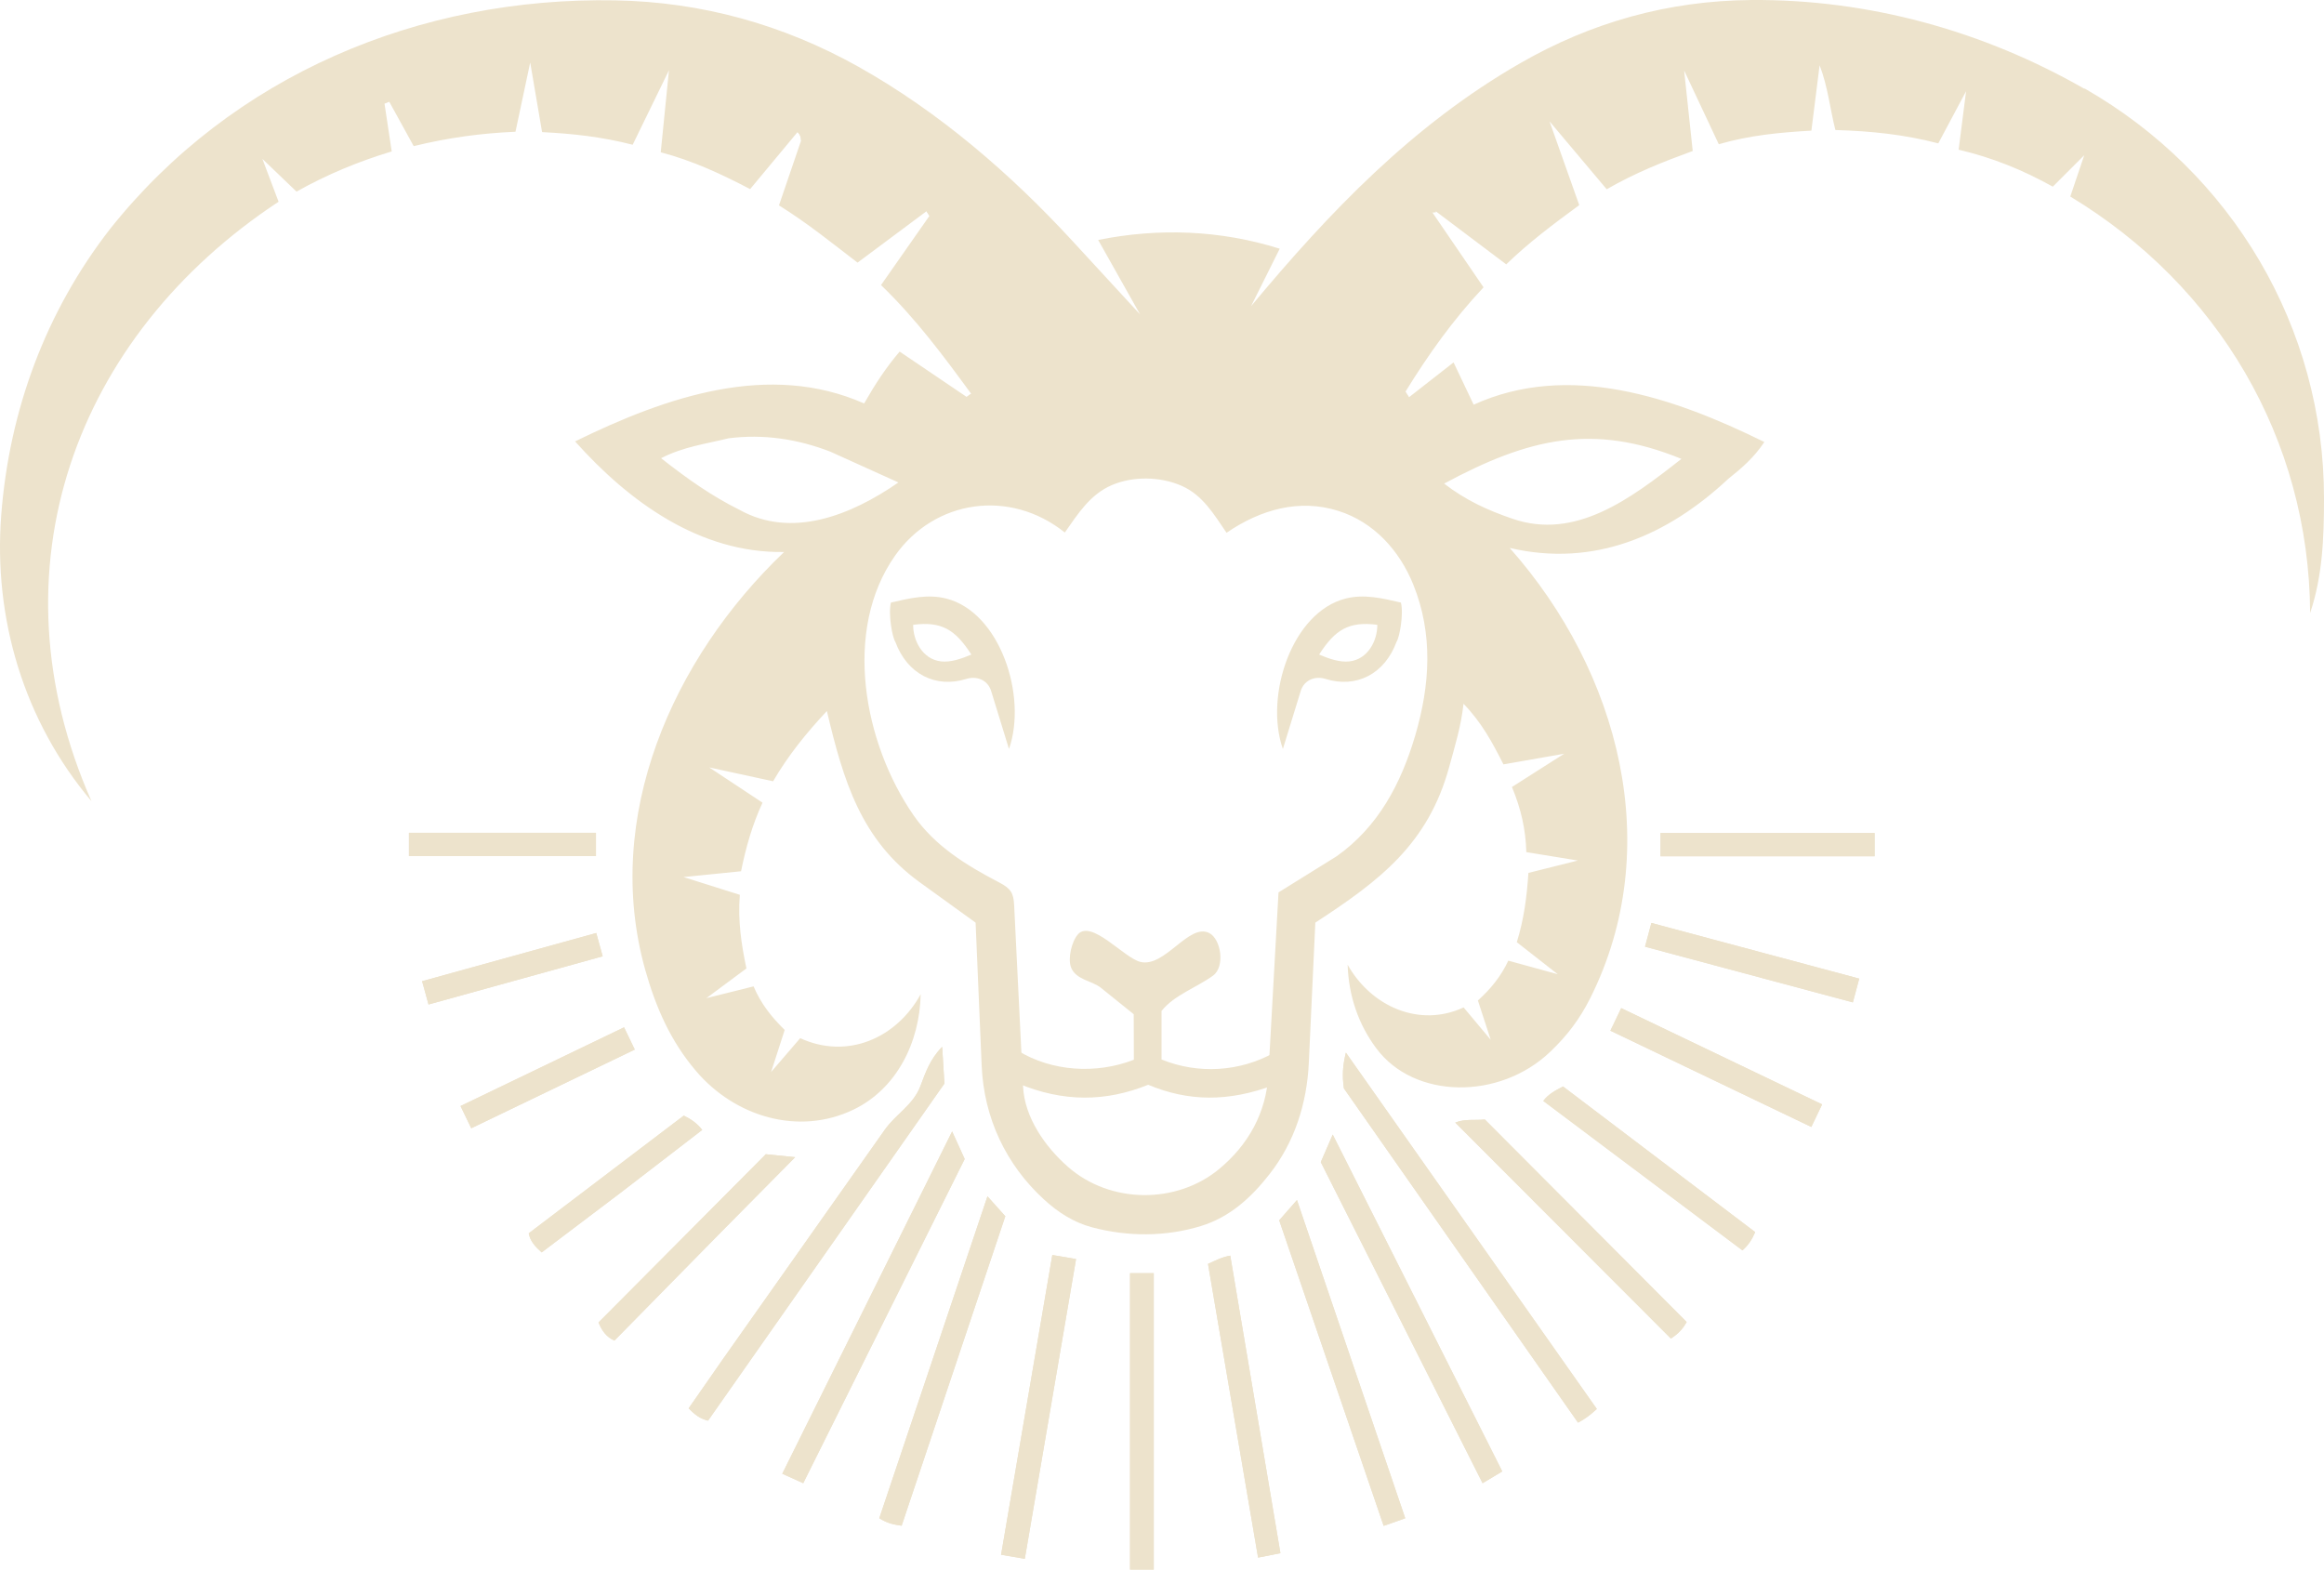
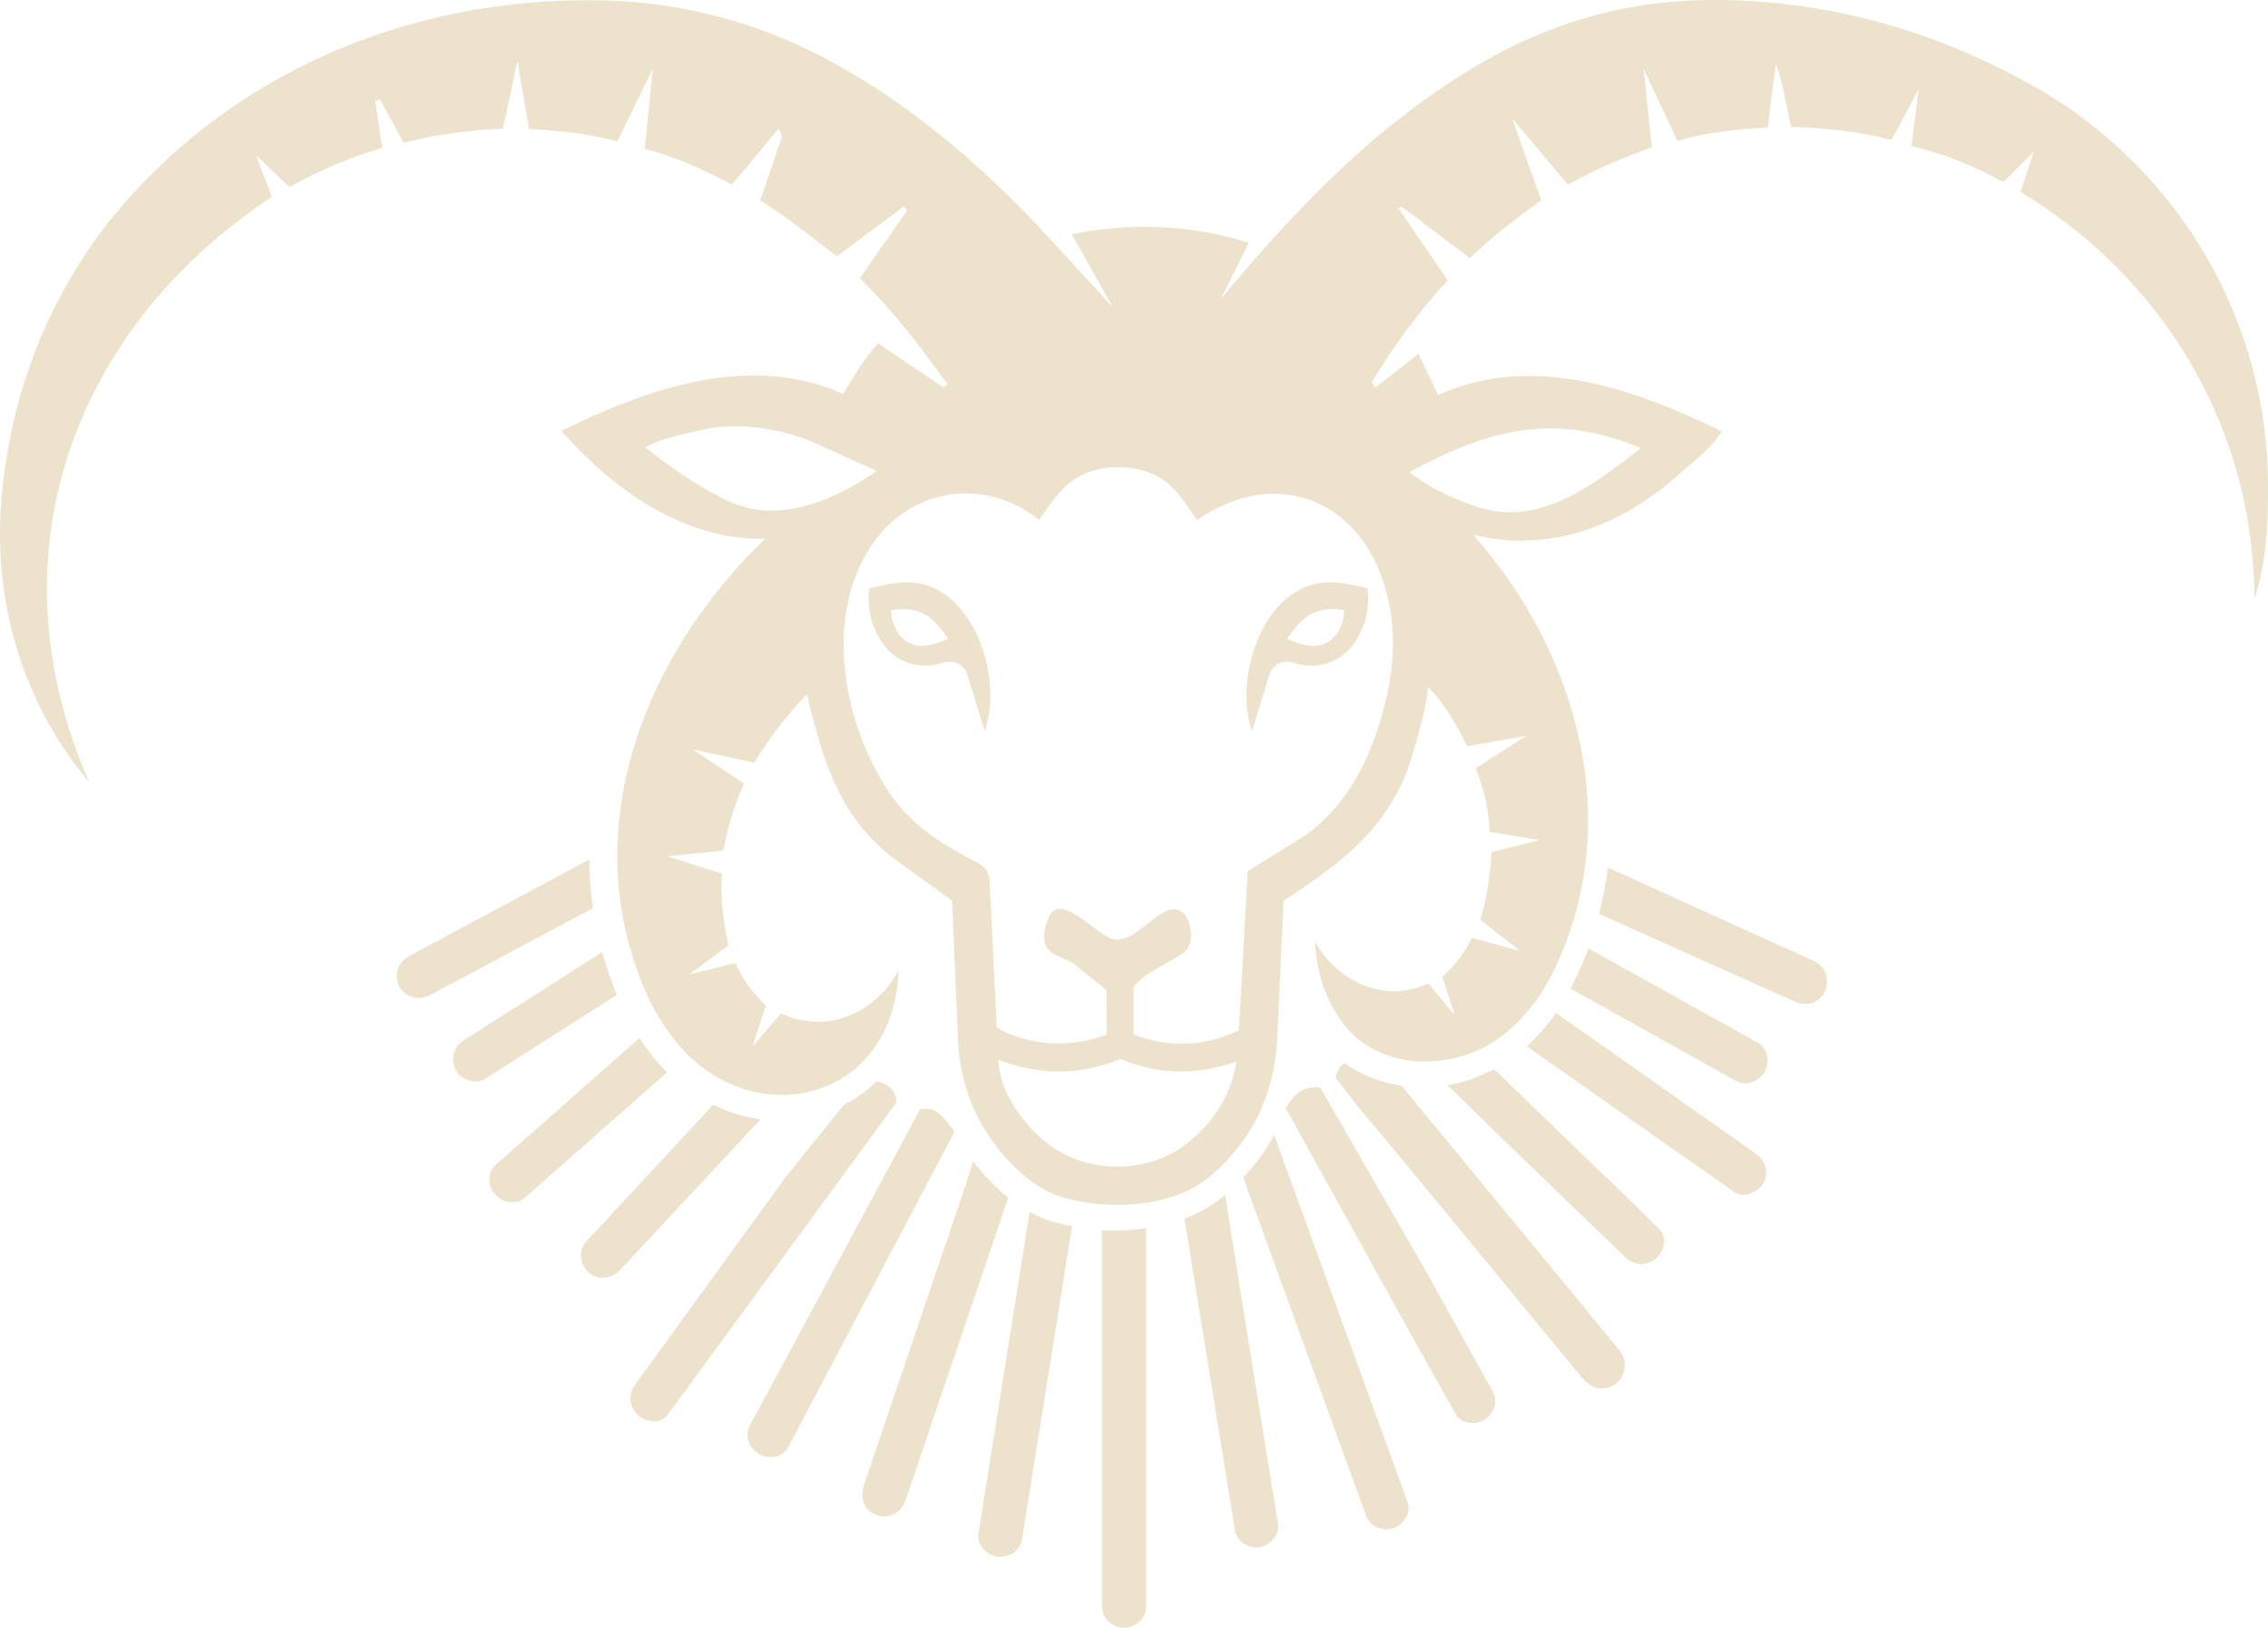
- <svg xmlns="http://www.w3.org/2000/svg" viewBox="0 0 2683.01 1812.16">
+ <svg xmlns="http://www.w3.org/2000/svg" viewBox="0 0 2683 1925.1">
  <g fill="#EDE3CC">
-     <defs>
-     
-   </defs>
-     <path d="M2406.41,102.52C2289.41,35.52,2157.01-1.08,2021.61.02c-96.1.8-184.8,25.9-266.8,73.1-124.1,71.4-219.6,171.2-310.5,280.4l33.1-66.37c-68.9-21.7-140.4-24.1-209.6-10.1l48.4,85.97-77.8-84.5c-72-78.2-154.4-149.3-247.4-201.5C904.11,28.42,810.21,2.22,710.31.42,484.51-3.78,268.41,86.52,127.01,264.42,52.81,359.92,10.71,473.72,1.41,594.72c-9.1,118.7,25.7,237.3,104.2,330.3C-12.59,657.72,86.21,388.22,321.61,232.92l-18.7-49.5,39.4,37.8c35.9-20.1,71.4-34.7,109.9-46.4l-8.3-55.2c1-2.8,2.8-3.5,5.4-2.3l28.3,51.4c40.5-9.9,78-14.9,117.5-16.6l17-80,13.7,80.4c35.4,1.8,68.8,5.4,104.6,14.6l41.9-86-9.5,94.7c37.6,9.9,70.2,25.3,103.2,42.5l54.8-65.9c4.3-.6,5.6,2.7,4,10l-25.5,74.7c33.5,20.9,61.2,43.5,90.7,66.1l79.7-59.4c3.3-1.3,4.5.5,3.4,5.3l-56,80c40.6,39.2,72.3,82.1,104,125.4,1,3.2-.7,4.4-5.2,3.7l-77.3-52.3c-15.7,18.4-28,37.2-41,59.9-109.4-48.4-227.5-8.3-333.7,43.8,61.8,69.2,143.7,129.3,241.3,127.7-129.1,123.2-209.6,306.1-160.4,482.1,12.3,43.8,29.4,82.7,58.8,117.2,44.6,52.4,118,75.1,181.7,44.5,49.7-23.9,76.5-77.4,77.6-133.2-27.9,50.7-84.5,75.7-139.1,50.7l-33.6,39.1,15.7-48.6c-14.9-14.6-27.5-30.2-35.9-50.3l-54.5,13.6,46.2-34.3c-5.8-27.9-10-54.7-7.6-85l-65-20.5,66.4-6.7c5.7-27.8,12.9-53.4,24.8-79.2l-61.5-40.7,73.7,16c17.6-30.1,38.2-55.5,62.1-81.1,19,80.3,39.3,148.6,107.2,197.7l64.5,46.6,7,165.1c2.6,60.4,28,114.2,71.9,154.5,15.9,14.6,34.1,26.5,55.6,32.2,41.2,10.9,84.8,11,125.6-1.5,33.2-10.1,58-32.8,79-59.6,28.9-36.8,43.4-81.4,45.6-129l7.5-161.7c74.6-48.6,130.3-90.9,154.6-179.9,6.6-24.2,13.6-46.4,16.5-72.8,21.1,21.9,33.1,44.4,46.1,70l70.1-12.3-60.3,38.4c10.4,25.1,15.9,48.8,16.6,75.2l59.5,9.7-57.1,14.3c-1.8,27.8-5.2,53.7-13.4,80l47.3,37-57.1-15.7c-8.5,18.2-20.3,32.6-35.1,46l14.8,45.4-31.3-37.4c-51,23.7-106.7-1-133.9-49.3,1.2,36.4,12.6,69,33,96.4,43.8,59.1,142.2,60,200.7,4.3,19.5-18.5,34.2-37.8,46.4-62.1,86.9-173.6,34-376.5-93-519.8,98,22.9,182.7-14.7,252.4-79.8,15.4-12.3,29.5-24.3,41.6-42.5-105.9-52.2-226.1-92.9-335.6-43.1l-23.2-48.8-51.3,40.1c-3,.8-4.4-1.4-4.1-6.5,26.3-42.7,54.5-82.4,90-120.3l-59.3-86.8c-2.5-3.1-.9-3.2,4.8-.5l80.7,60.8c26-25.2,53.9-46.1,84.3-68.4l-34.3-96.7,66,78.4c32.9-19,65.1-31.7,99.3-44.2l-9.9-92.9,40,85.1c35.7-10.4,70.5-13.6,106.9-15.7l9.5-75.5c9.8,25.7,11.9,49.9,18.2,74.8,41.2,1.2,79.3,5.1,118.8,15.4l32.1-60.2-8.6,67.5c39,9.2,73.7,23.2,108.7,42.7l36.3-36.3-16.1,47.7c170.2,102.7,275.7,279.5,276.9,480.8,14.3-42.7,16-86.3,16-132.4.1-197.2-106-375.7-276.4-473.2l-.2.4h0ZM853.91,588.72c-31.6-15.7-59.3-35-90.7-59.7,25.5-13.2,51.6-16.5,78-23,40.3-5.1,79.4.8,117.3,15.4l78.7,35.6c-55,38.1-123.2,65.1-183.3,31.7h0ZM1941.11,529.82c-59.1,46.5-122.4,93.9-194.7,69.2-28.9-9.9-54.1-21.3-79.2-40.7,97.7-52.5,172-70.2,274-28.5h-.1ZM1631.61,674.92c23.1,57.3,19.4,115.9,2.2,174.4-16.4,55.5-42.6,105.2-90.7,139.3l-67.1,41.7-11.7,210.2c-2.4,43.8-22.9,81.1-57,109.3-49,40.5-125.4,40.3-174.3-2.6-26.4-23.1-50.2-57.1-51.9-92.7l-10.3-209.5c-.7-13.6-3.5-19-17.1-26.1-38.2-19.9-74.4-42.1-99-77.6-57.7-83.4-82.1-213.8-21.3-299.9,45.6-64.6,132.5-77.4,195.9-26.6,15.3-21.8,29.3-44,54.2-54.7,24.6-10.6,56.3-10,80.7.8,24.1,10.6,37.1,32.6,51.8,54.2,39.8-27.2,84.3-39.4,129-25.3,41.2,13,70.7,45.8,86.6,85.1h0Z" />
-     <path d="M1551.51,1256.52c-2.1-14.7-1.4-26,2.3-41.2l289.7,411.4c-7.9,7.2-13.6,11.5-21.7,15.8l-270.3-385.9v-.1h0Z" />
-     <path d="M795.01,1626.02l41.1-59,185.4-262.7c12.9-18.3,33-28.7,41.1-50.4,6-15.8,11.1-31.1,25.1-45.3l2.6,42.4-272.9,389.2c-9.2-2.3-14.9-6.5-22.3-14.2h-.1,0Z" />
-     <polygon points="1524.82 1341.72 1538.61 1309.92 1734.32 1698.82 1711.61 1712.42 1524.82 1341.72" />
-     <polygon points="903.11 1701.52 1099.21 1306.32 1113.71 1338.12 927.31 1712.42 903.11 1701.52" />
-     <path d="M1015.11,1752.92l124.9-371.7,20.6,23-119.7,357.3c-10.1-1.5-16.4-2.8-25.9-8.7l.1.1Z" />
-     <polygon points="1476.82 1408.92 1497.32 1385.52 1622.32 1752.92 1597.42 1761.72 1476.82 1408.92" />
-     <rect x="1023.45" y="1610.44" width="351.1" height="27.8" transform="translate(-604.1336 2532.515) rotate(-80.3)" />
-     <path d="M1452.42,1798.32l-57.8-339.1c9.3-4.2,16.5-8,25.7-9.5l57.9,343.5-25.8,5.1h0Z" />
-     <rect x="1304.6" y="1469.96" width="27.4" height="342.2" />
-     <path d="M1680.01,1296.12c11.4-4.6,21.9-2.4,34.2-3.6l233,233.8c-4.8,8.5-9.9,13.7-18.2,19.1l-248.9-249.3h-.1Z" />
-     <path d="M709.41,1547.82c-9.3-4.1-14.6-11.4-18.4-21l193.1-194.2,33.9,3.4-88.8,89.8-119.9,122h.1Z" />
-     <path d="M1781.71,1271.02c5.6-7.6,14.1-12.2,22.8-16.6l221.8,168.1c-3.8,8.9-8.1,15.3-14.7,21.1l-229.9-172.5v-.1h0Z" />
-     <rect x="1966.93" y="1103.93" width="28.9" height="257.2" transform="translate(13.7233 2486.846) rotate(-64.4)" />
-     <rect x="2008.59" y="987.26" width="28.4" height="248.4" transform="translate(425.6635 2777.653) rotate(-75)" />
-     <rect x="1917.01" y="961.72" width="247.2" height="26.9" />
-     <path d="M625.31,1445.92c-7.3-6.5-13.3-13-14.9-22l179-135.9c8.5,4.1,15.5,9.1,21.3,16.5l-94.2,72.5-91.1,68.9h-.1Z" />
-     <rect x="472.11" y="961.52" width="215.9" height="26.9" />
-     <rect x="527.5" y="1230.11" width="209.5" height="28.5" transform="translate(-477.08 397.28) rotate(-25.7)" />
-     <rect x="487.24" y="1104.52" width="208.6" height="27.9" transform="translate(-276.9 198.3) rotate(-15.47)" />
+     <path d="M1690.2,1509.2l-128.4-223.1c-17.3-2.1-30.7,5.4-40.7,24.7l150.3,271.4,50.9,90.6c6.4,11.4,23,12.4,32.6,7,10.9-6.2,18.2-20.9,11.4-33.3l-76.1-137.3Z" />
+     <path d="M697.1,1016.4l-212.7,114c-13.8,7.4-18.6,22.1-12.3,35.7,6,12.8,22.6,18.2,36.9,10.6l192.5-102.7c-2.7-19-4.2-38.2-4.4-57.6Z" />
+     <path d="M729.7,1176.6c-6.3-15.1-11.9-31.4-16.8-49.1-.2-.5-.3-1.1-.4-1.6l-164.1,104.5c-12.4,7.9-15.7,23.3-9.2,35.3,5.7,10.4,22.5,18,34.9,10.1l155.7-99.2h0Z" />
+     <path d="M777.7,1256.1c-7.7-9-14.8-18.5-21.3-28.5l-8.4,7.4-100.9,89.1-60.6,53.3c-10.8,9.5-9.5,25.5-.9,35,9.2,10.2,24.5,13.4,35.8,3.5l35.8-31.4,131.9-116.3c-3.9-3.9-7.7-8-11.3-12.2Z" />
+     <path d="M876.6,1319c-5.3-1.4-10.5-3-15.7-4.9l-17.1-7.7-150.2,161.7c-10.5,11.3-7.1,27.8,2.6,36.6,11.2,10.1,27.1,8.3,37.9-3.3l165.8-177.8c-7.8-1-15.6-2.5-23.4-4.6Z" />
+     <path d="M1036.8,1278.9c-11.3,11.1-24.2,20.5-38.4,27.7-28.6,34.8-71,88.2-71,88.2l-176.3,243c-8.6,11.8-6.6,25.9,3.2,35.6,8.1,8.1,26.7,11.9,35.7-.4l270.7-369.5c-1.9-17.4-13.1-22.9-23.8-24.7Z" />
+     <path d="M1127.7,1336.3c-11.8-14.8-19.5-28.6-39.3-24.3l-201.7,374.5c-6.8,12.6,1.1,27.4,11.1,33.1,11.6,6.6,27.8,4.7,34.9-8.6l196.3-372.1c-.4-.8-.9-1.7-1.3-2.6Z" />
+     <path d="M1181.9,1407.1c-11.4-10.5-21.7-21.8-30.9-33.8l-6.8,22.8-121.9,359.1c-5.3,15.7-1.1,30.9,15,36.6,14.2,5,28.9-2.8,34.2-18.3l121.3-357.1c-3.6-2.9-7.3-6-10.9-9.3Z" />
+     <path d="M1250.1,1446.2c-11.1-2.9-21.7-7.2-32.1-12.9l-60.4,379.6c-2.3,14.7,9.4,26,21.3,27.9,12.9,2.1,27.8-5.5,30.2-20.5l59.1-370.1c-6-1.2-12.1-2.5-18.1-4.1Z" />
+     <path d="M1318.8,1455.2c-5.1,0-10.2-.2-15.3-.5v443.2c0,15.8,11.6,26.9,25.7,27.1,14.7.2,26.8-10.8,26.8-26.9v-445.6c-12.3,1.8-24.7,2.7-37.2,2.7Z" />
+     <path d="M1465.3,1513.5l-15.9-100.5c-15.2,12.6-31.1,21.9-48.2,28.3l59.6,367.7c2.4,14.6,16,22.4,29.4,20.8,10.4-1.3,24-13.5,21.7-27.4l-46.7-288.9Z" />
+     <path d="M1507.3,1342.3c-6.2,11.4-13.3,22.3-21.3,32.4-5,6.3-9.9,12.2-15,17.6l2.4,7.7,142.3,391.6c5,13.9,18.9,19.5,31.9,15.9,10.4-2.9,22.7-16.9,17.7-30.8l-158-434.4Z" />
+     <path d="M1658,1284c-25.4-3.7-48.3-12.9-67.4-26.9-4.2,2.7-8.2,7.8-10.9,17.4l32.4,41.3h.2c0-.1,40.6,48.5,40.6,48.5l219,265.5c10.4,12.7,25.4,16.5,39.2,6.8,11.9-8.4,15.4-26.8,4.6-39.9l-257.6-312.6Z" />
+     <path d="M1914.7,1406.1l-32.7-31.1-114.2-110.5-25.9,11.4c-9.6,3.3-19.6,5.8-29.6,7.5l25.3,24.6,42.3,41.3,142.7,137.5c10.6,10.2,24.4,11,35.9,2,9.5-7.5,15.1-24.7,4.5-35.1l-48.2-47.5Z" />
+     <path d="M2077.2,1364.5l-151.6-107-84.9-59.4c-9.6,13.6-20.6,26.2-33.5,38.5-.3.3-.6.6-.9.9l245.2,172.3c11.7,8.3,29.3-1,34.4-10.3,6.8-12.6,3.4-26.5-8.6-34.9Z" />
+     <path d="M2078.7,1232.7l-199.7-111.1c-2.9,7.9-6,15.7-9.4,23.4l-11.6,24.2,195.2,108.9c12.8,7.1,28,.4,34.1-10.1,6.8-11.9,4.3-28.2-8.6-35.3Z" />
+     <path d="M2145.7,1136.5l-243.6-110.5c-2.3,18.5-5.8,36.8-10.5,54.8l231.5,103.7c14.4,6.5,29.4,1.3,35.5-11.6,6.2-13.3,1.9-29.8-12.9-36.5Z" />
    <g>
-       <path d="M1622.61,452.32l4.1,6.5-16.8,14.9c1.5-8.9,8.1-14,12.7-21.4h0Z" />
-       <path d="M924.81,162.52c0-4.3-1.3-7.4-4-10,4.4-5.3,5.4-12.9,14.3-15.5l-10.3,25.5Z" />
-       <path d="M1115.92,458.32l5.2-3.7c2.7,3.7,8.3,5.9,9.1,13.1-7.2-.6-9.8-6.3-14.2-9.3l-.1-.1Z" />
-       <path d="M1073.01,249.22l-3.4-5.3c1.8-1.4,4-6.1,8.3-5.7,2.5.3,1.7,5.3-.1,6.5s-3.4,2.5-4.8,4.5Z" />
-       <path d="M449.31,117.32l-5.4,2.3c-.4-2.7-5.2-8.7-.8-12.3,4-.8,4.7,7.3,6.2,10.1v-.1h0Z" />
-       <path d="M1653.21,245.22c-2.1-.6-6.1-3.7-6.3-6,5.5-3.6,8.5,3.5,11.1,5.6l-4.8.5v-.1h0Z" />
+       <path d="M2406.4,102.5C2289.4,35.5,2157-1.1,2021.6,0c-96.1.8-184.8,25.9-266.8,73.1-124.1,71.4-219.6,171.2-310.5,280.4l33.1-66.4c-68.9-21.7-140.4-24.1-209.6-10.1l48.4,86-77.8-84.5c-72-78.2-154.4-149.3-247.4-201.5C904.1,28.4,810.2,2.2,710.3.4,484.5-3.8,268.4,86.5,127,264.4,52.8,359.9,10.7,473.7,1.4,594.7c-9.1,118.7,25.7,237.3,104.2,330.3C-12.6,657.7,86.2,388.2,321.6,232.9l-18.7-49.5,39.4,37.8c35.9-20.1,71.4-34.7,109.9-46.4l-8.3-55.2c1-2.8,2.8-3.5,5.4-2.3l28.3,51.4c40.5-9.9,78-14.9,117.5-16.6l17-80,13.7,80.4c35.4,1.8,68.8,5.4,104.6,14.6l41.9-86-9.5,94.7c37.6,9.9,70.2,25.3,103.2,42.5l54.8-65.9c4.3-.6,5.6,2.7,4,10l-25.5,74.7c33.5,20.9,61.2,43.5,90.7,66.1l79.7-59.4c3.3-1.3,4.5.5,3.4,5.3l-56,80c40.6,39.2,72.3,82.1,104,125.4,1,3.2-.7,4.4-5.2,3.7l-77.3-52.3c-15.7,18.4-28,37.2-41,59.9-109.4-48.4-227.5-8.3-333.7,43.8,61.8,69.2,143.7,129.3,241.3,127.7-129.1,123.2-209.6,306.1-160.4,482.1,12.3,43.8,29.4,82.7,58.8,117.2,44.6,52.4,118,75.1,181.7,44.5,49.7-23.9,76.5-77.4,77.6-133.2-27.9,50.7-84.5,75.7-139.1,50.7l-33.6,39.1,15.7-48.6c-14.9-14.6-27.5-30.2-35.9-50.3l-54.5,13.6,46.2-34.3c-5.8-27.9-10-54.7-7.6-85l-65-20.5,66.4-6.7c5.7-27.8,12.9-53.4,24.8-79.2l-61.5-40.7,73.7,16c17.6-30.1,38.2-55.5,62.1-81.1,19,80.3,39.3,148.6,107.2,197.7l64.5,46.6,7,165.1c2.6,60.4,28,114.2,71.9,154.5,15.9,14.6,34.1,26.5,55.6,32.2,41.2,10.9,84.8,11,125.6-1.5,33.2-10.1,58-32.8,79-59.6,28.9-36.8,43.4-81.4,45.6-129l7.5-161.7c74.6-48.6,130.3-90.9,154.6-179.9,6.6-24.2,13.6-46.4,16.5-72.8,21.1,21.9,33.1,44.4,46.1,70l70.1-12.3-60.3,38.4c10.4,25.1,15.9,48.8,16.6,75.2l59.5,9.7-57.1,14.3c-1.8,27.8-5.2,53.7-13.4,80l47.3,37-57.1-15.7c-8.5,18.2-20.3,32.6-35.1,46l14.8,45.4-31.3-37.4c-51,23.7-106.7-1-133.9-49.3,1.2,36.4,12.6,69,33,96.4,43.8,59.1,142.2,60,200.7,4.3,19.5-18.5,34.2-37.8,46.4-62.1,86.9-173.6,34-376.5-93-519.8,98,22.9,182.7-14.7,252.4-79.8,15.4-12.3,29.5-24.3,41.6-42.5-105.9-52.2-226.1-92.9-335.6-43.1l-23.2-48.8-51.3,40.1c-3,.8-4.4-1.4-4.1-6.5,26.3-42.7,54.5-82.4,90-120.3l-59.3-86.8c-2.5-3.1-.9-3.2,4.8-.5l80.7,60.8c26-25.2,53.9-46.1,84.3-68.4l-34.3-96.7,66,78.4c32.9-19,65.1-31.7,99.3-44.2l-9.9-92.9,40,85.1c35.7-10.4,70.5-13.6,106.9-15.7l9.5-75.5c9.8,25.7,11.9,49.9,18.2,74.8,41.2,1.2,79.3,5.1,118.8,15.4l32.1-60.2-8.6,67.5c39,9.2,73.7,23.2,108.7,42.7l36.3-36.3-16.1,47.7c170.2,102.7,275.7,279.5,276.9,480.8,14.3-42.7,16-86.3,16-132.4.1-197.2-106-375.7-276.4-473.2l-.2.4h0ZM853.9,588.7c-31.6-15.7-59.3-35-90.7-59.7,25.5-13.2,51.6-16.5,78-23,40.3-5.1,79.4.8,117.3,15.4l78.7,35.6c-55,38.1-123.2,65.1-183.3,31.7h0ZM1941.1,529.8c-59.1,46.5-122.4,93.9-194.7,69.2-28.9-9.9-54.1-21.3-79.2-40.7,97.7-52.5,172-70.2,274-28.5h-.1ZM1631.6,674.9c23.1,57.3,19.4,115.9,2.2,174.4-16.4,55.5-42.6,105.2-90.7,139.3l-67.1,41.7-11.7,210.2c-2.4,43.8-22.9,81.1-57,109.3-49,40.5-125.4,40.3-174.3-2.6-26.4-23.1-50.2-57.1-51.9-92.7l-10.3-209.5c-.7-13.6-3.5-19-17.1-26.1-38.2-19.9-74.4-42.1-99-77.6-57.7-83.4-82.1-213.8-21.3-299.9,45.6-64.6,132.5-77.4,195.9-26.6,15.3-21.8,29.3-44,54.2-54.7,24.6-10.6,56.3-10,80.7.8,24.1,10.6,37.1,32.6,51.8,54.2,39.8-27.2,84.3-39.4,129-25.3,41.2,13,70.7,45.8,86.6,85.1h0Z" />
+       <g>
+         <path d="M1622.6,452.3l4.1,6.5-16.8,14.9c1.5-8.9,8.1-14,12.7-21.4h0Z" />
+         <path d="M924.8,162.5c0-4.3-1.3-7.4-4-10,4.4-5.3,5.4-12.9,14.3-15.5l-10.3,25.5Z" />
+         <path d="M1115.9,458.3l5.2-3.7c2.7,3.7,8.3,5.9,9.1,13.1-7.2-.6-9.8-6.3-14.2-9.3h0Z" />
+         <path d="M1073,249.2l-3.4-5.3c1.8-1.4,4-6.1,8.3-5.7,2.5.3,1.7,5.3,0,6.5s-3.4,2.5-4.8,4.5Z" />
+         <path d="M449.3,117.3l-5.4,2.3c-.4-2.7-5.2-8.7-.8-12.3,4-.8,4.7,7.3,6.2,10.1h0q0,0,0,0Z" />
+         <path d="M1653.2,245.2c-2.1-.6-6.1-3.7-6.3-6,5.5-3.6,8.5,3.5,11.1,5.6l-4.8.5h0q0-.1,0-.1Z" />
+       </g>
+       <g>
+         <path d="M1622.6,452.3l4.1,6.5-16.8,14.9c1.5-8.9,8.1-14,12.7-21.4h0Z" />
+         <path d="M924.8,162.5c0-4.3-1.3-7.4-4-10,4.4-5.3,5.4-12.9,14.3-15.5l-10.3,25.5Z" />
+         <path d="M1115.9,458.3l5.2-3.7c2.7,3.7,8.3,5.9,9.1,13.1-7.2-.6-9.8-6.3-14.2-9.3h0Z" />
+         <path d="M1073,249.2l-3.4-5.3c1.8-1.4,4-6.1,8.3-5.7,2.5.3,1.7,5.3,0,6.5s-3.4,2.5-4.8,4.5Z" />
+         <path d="M449.3,117.3l-5.4,2.3c-.4-2.7-5.2-8.7-.8-12.3,4-.8,4.7,7.3,6.2,10.1h0q0,0,0,0Z" />
+         <path d="M1653.2,245.2c-2.1-.6-6.1-3.7-6.3-6,5.5-3.6,8.5,3.5,11.1,5.6l-4.8.5h0q0-.1,0-.1Z" />
+       </g>
+       <path d="M1341,1223.2v-56c14.5-18.4,40.9-27.3,59.6-40.9,14-10.3,9.2-42.1-4.5-49.1-23.5-12-51.2,40.4-79.6,33.3-18.7-4.6-56.3-49.2-72-31.8h0c-7.2,8.1-12,28.2-7.8,38.5,5.8,14.2,24.1,15,34.3,23.2l37.5,30.2.4.3.2,52.6c-43.6,16.9-94.8,13.6-134-10.5v37.8c52.6,21.9,101.4,21.4,150.5,1.6,46.3,19.3,92.4,20.1,145.2.2v-37.2c-39.3,21.9-87.3,25.1-129.8,7.8h0Z" />
+       <path d="M1092.3,691c-21.2-5.3-42-.4-63.7,4.7-3.3,13.2,1.6,40.3,5.1,45.4,13.6,37,46.3,53.9,82.1,42.7,11.5-3.6,24.5,1,28.5,14l20.6,66.9c21.4-61.2-10.5-158.1-72.6-173.7ZM1086.2,763.6c-21.2-2.6-32.1-24-31.9-42.2,32.8-4.3,48.6,5.5,67.2,34.3-11.2,4.8-24.1,9.3-35.2,7.9h0Z" />
+       <path d="M1617.4,695.7c-21.7-5.1-42.6-10-63.7-4.7-62.1,15.6-94,112.5-72.6,173.7l20.6-66.9c4-13.1,17-17.6,28.5-14,35.8,11.2,68.4-5.7,82.1-42.7,3.5-5.1,8.4-32.2,5.1-45.4ZM1558.1,763.6c-11.2,1.4-24-3-35.2-7.9,18.5-28.8,34.3-38.6,67.2-34.3.1,18.2-10.8,39.7-31.9,42.2h0Z" />
    </g>
-     <path d="M1551.51,1256.52c-2.1-14.7-1.4-26,2.3-41.2l289.7,411.4c-7.9,7.2-13.6,11.5-21.7,15.8l-270.3-385.9v-.1h0Z" />
-     <path d="M795.01,1626.02l41.1-59,185.4-262.7c12.9-18.3,33-28.7,41.1-50.4,6-15.8,11.1-31.1,25.1-45.3l2.6,42.4-272.9,389.2c-9.2-2.3-14.9-6.5-22.3-14.2h-.1,0Z" />
-     <polygon points="1524.82 1341.72 1538.61 1309.92 1734.32 1698.82 1711.61 1712.42 1524.82 1341.72" />
-     <polygon points="903.11 1701.52 1099.21 1306.32 1113.71 1338.12 927.31 1712.42 903.11 1701.52" />
-     <path d="M1015.11,1752.92l124.9-371.7,20.6,23-119.7,357.3c-10.1-1.5-16.4-2.8-25.9-8.7l.1.1Z" />
-     <polygon points="1476.82 1408.92 1497.32 1385.52 1622.32 1752.92 1597.42 1761.72 1476.82 1408.92" />
-     <rect x="1023.45" y="1610.44" width="351.1" height="27.8" transform="translate(-604.1336 2532.515) rotate(-80.3)" />
-     <path d="M1452.42,1798.32l-57.8-339.1c9.3-4.2,16.5-8,25.7-9.5l57.9,343.5-25.8,5.1h0Z" />
-     <rect x="1304.6" y="1469.96" width="27.4" height="342.2" />
-     <path d="M1680.01,1296.12c11.4-4.6,21.9-2.4,34.2-3.6l233,233.8c-4.8,8.5-9.9,13.7-18.2,19.1l-248.9-249.3h-.1Z" />
-     <path d="M709.41,1547.82c-9.3-4.1-14.6-11.4-18.4-21l193.1-194.2,33.9,3.4-88.8,89.8-119.9,122h.1Z" />
-     <path d="M1781.71,1271.02c5.6-7.6,14.1-12.2,22.8-16.6l221.8,168.1c-3.8,8.9-8.1,15.3-14.7,21.1l-229.9-172.5v-.1h0Z" />
-     <rect x="1966.93" y="1103.93" width="28.9" height="257.2" transform="translate(13.7233 2486.846) rotate(-64.4)" />
-     <rect x="2008.59" y="987.26" width="28.4" height="248.4" transform="translate(425.6635 2777.653) rotate(-75)" />
-     <rect x="1917.01" y="961.72" width="247.2" height="26.9" />
-     <path d="M625.31,1445.92c-7.3-6.5-13.3-13-14.9-22l179-135.9c8.5,4.1,15.5,9.1,21.3,16.5l-94.2,72.5-91.1,68.9h-.1Z" />
-     <rect x="472.11" y="961.52" width="215.9" height="26.9" />
-     <rect x="527.5" y="1230.11" width="209.5" height="28.5" transform="translate(-477.08 397.28) rotate(-25.7)" />
-     <rect x="487.24" y="1104.52" width="208.6" height="27.9" transform="translate(-276.9 198.3) rotate(-15.47)" />
-     <g>
-       <path class="st0" d="M1622.61,452.32l4.1,6.5-16.8,14.9c1.5-8.9,8.1-14,12.7-21.4h0Z" />
-       <path class="st0" d="M924.81,162.52c0-4.3-1.3-7.4-4-10,4.4-5.3,5.4-12.9,14.3-15.5l-10.3,25.5Z" />
-       <path class="st0" d="M1115.92,458.32l5.2-3.7c2.7,3.7,8.3,5.9,9.1,13.1-7.2-.6-9.8-6.3-14.2-9.3l-.1-.1Z" />
-       <path class="st0" d="M1073.01,249.22l-3.4-5.3c1.8-1.4,4-6.1,8.3-5.7,2.5.3,1.7,5.3-.1,6.5s-3.4,2.5-4.8,4.5Z" />
-       <path class="st0" d="M449.31,117.32l-5.4,2.3c-.4-2.7-5.2-8.7-.8-12.3,4-.8,4.7,7.3,6.2,10.1v-.1h0Z" />
-       <path class="st0" d="M1653.21,245.22c-2.1-.6-6.1-3.7-6.3-6,5.5-3.6,8.5,3.5,11.1,5.6l-4.8.5v-.1h0Z" />
-     </g>
-     <path d="M1340.97,1223.22v-56c14.53-18.44,40.95-27.26,59.55-40.89,14-10.3,9.2-42.1-4.5-49.1-23.5-12-51.2,40.4-79.6,33.3-18.7-4.6-56.3-49.2-72-31.8v.1c-7.2,8-12,28.1-7.8,38.4,5.8,14.2,24.1,15,34.3,23.2l37.5,30.2.43.34.17,52.55c-43.62,16.94-94.8,13.56-133.97-10.47v37.75c52.61,21.93,101.4,21.41,150.5,1.63,46.3,19.32,92.38,20.11,145.25.25v-37.23c-39.34,21.94-87.27,25.09-129.84,7.78h0Z" />
-     <path d="M1092.3,691.02c-21.17-5.33-42.03-.39-63.74,4.68-3.29,13.21,1.57,40.32,5.11,45.38,13.64,37.02,46.31,53.92,82.08,42.73,11.49-3.59,24.5.95,28.52,14.02l20.59,66.93c21.45-61.24-10.47-158.12-72.56-173.74ZM1086.17,763.6c-21.17-2.59-32.08-23.98-31.95-42.23,32.83-4.27,48.64,5.5,67.18,34.34-11.25,4.85-24.08,9.26-35.23,7.89Z" />
-     <path d="M1617.35,695.7c-21.71-5.07-42.56-10.01-63.74-4.68-62.09,15.62-94.01,112.5-72.56,173.74l20.59-66.93c4.02-13.07,17.03-17.61,28.52-14.02,35.77,11.19,68.44-5.71,82.08-42.73,3.53-5.06,8.4-32.17,5.11-45.38ZM1558.13,763.6c-11.15,1.36-23.98-3.04-35.23-7.89,18.54-28.84,34.35-38.61,67.18-34.34.13,18.25-10.78,39.65-31.95,42.23Z" />
  </g>
</svg>
